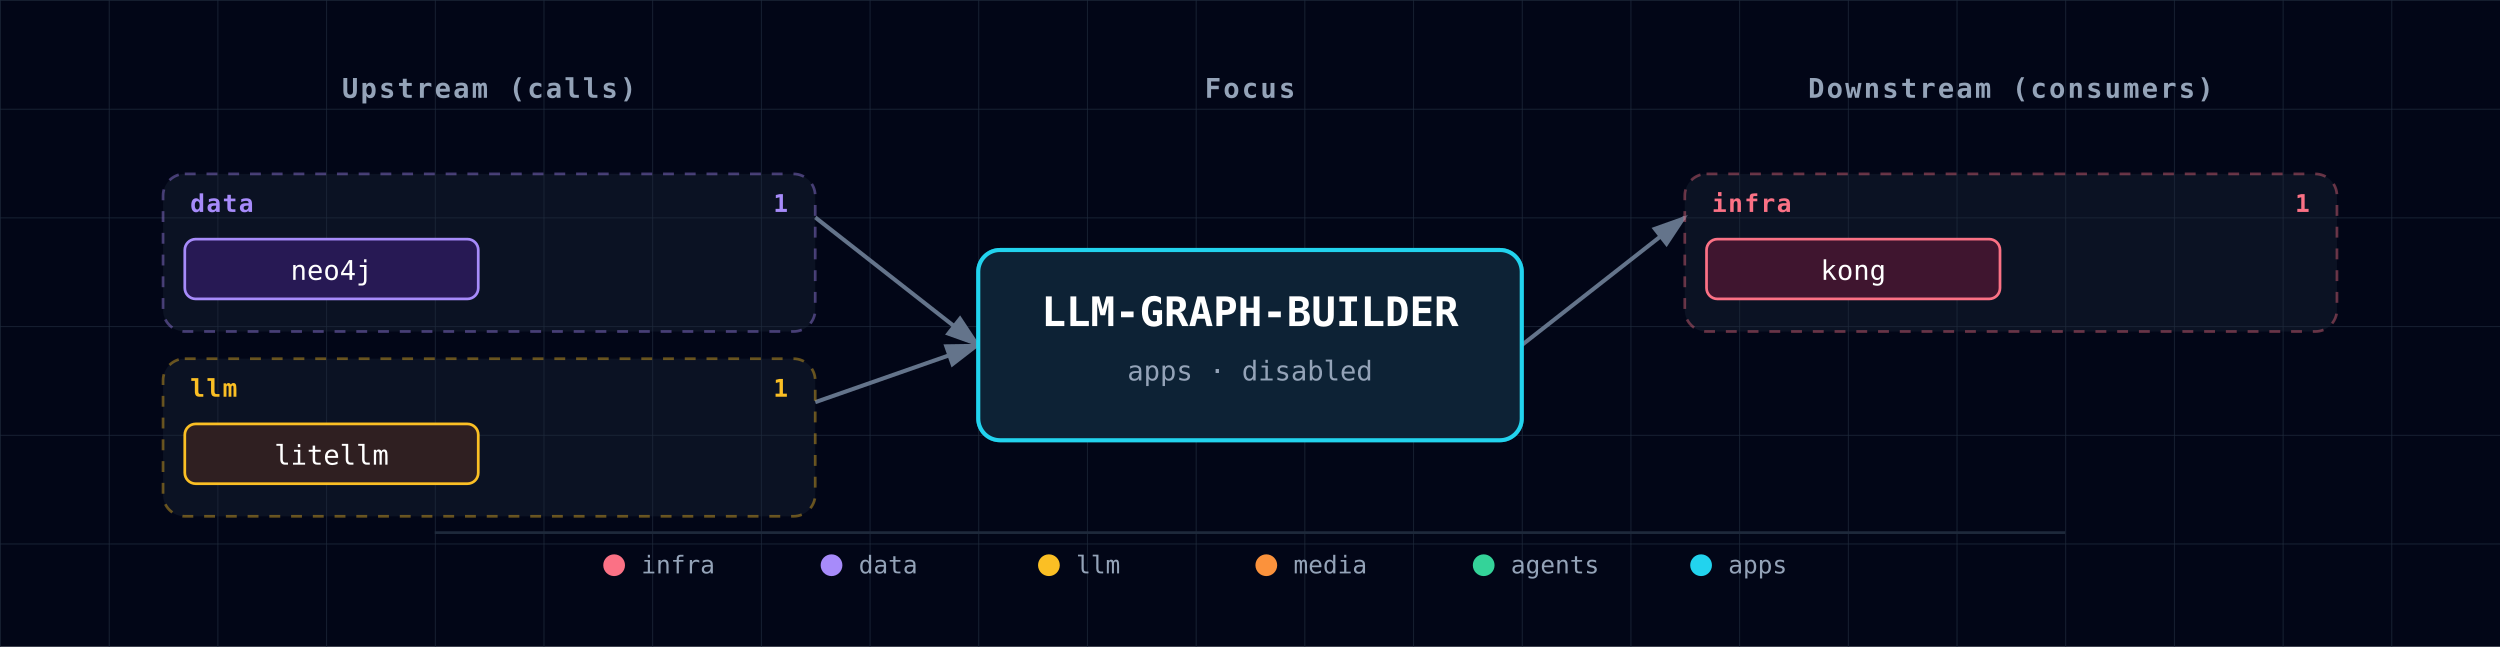
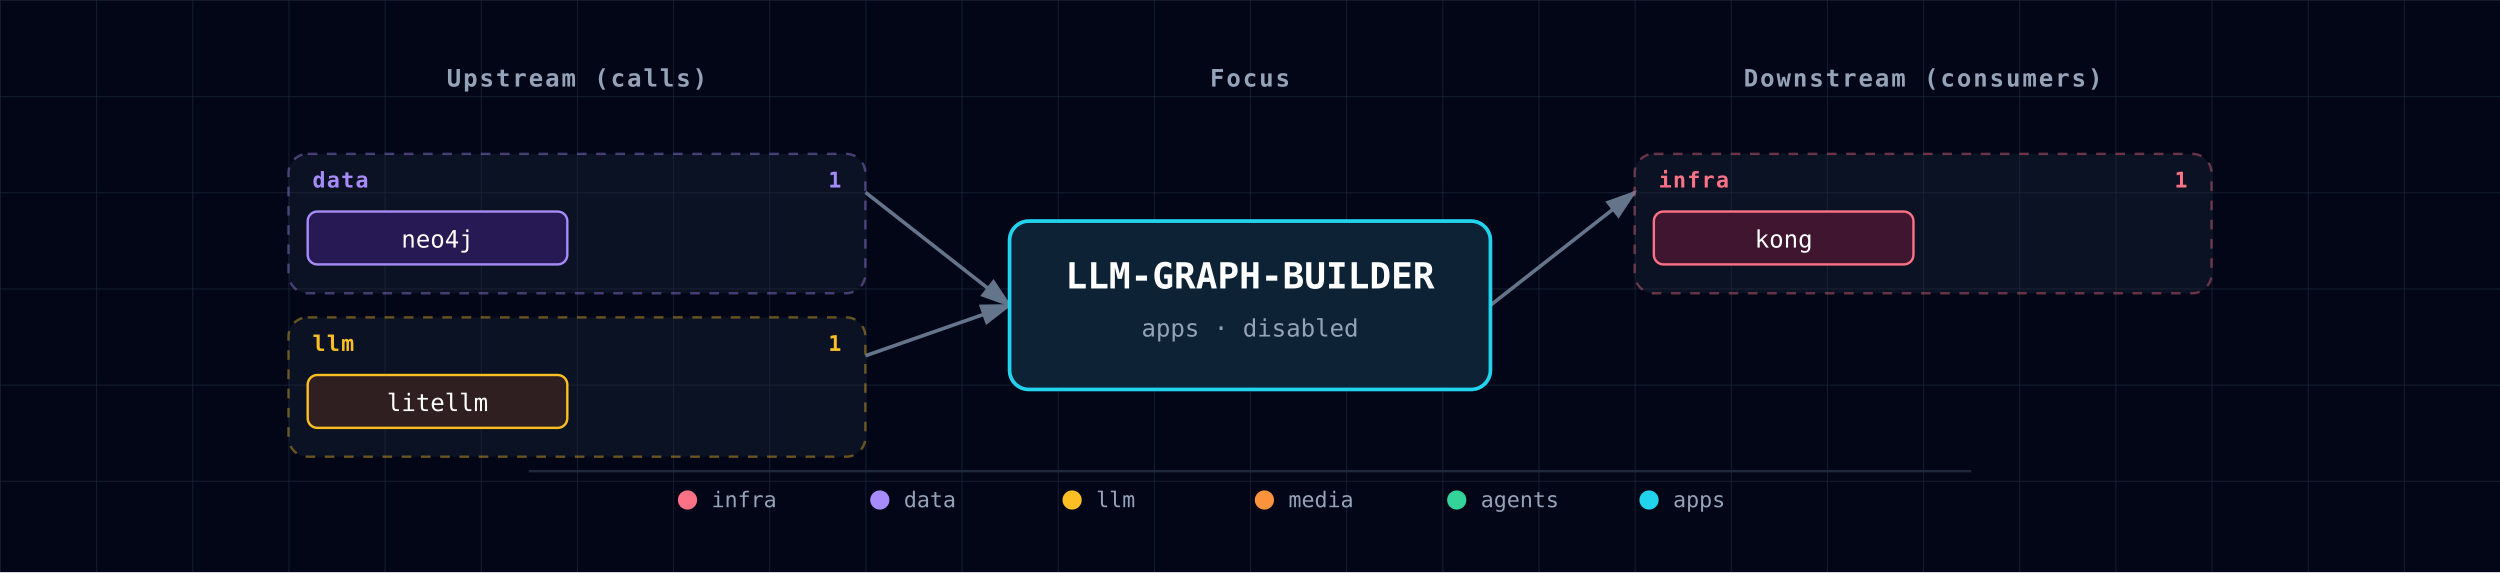
- <svg xmlns="http://www.w3.org/2000/svg" viewBox="0 0 920 238" font-family="'JetBrains Mono', 'Fira Code', Menlo, Consolas, monospace">
+ <svg xmlns="http://www.w3.org/2000/svg" viewBox="0 0 1040 238" font-family="'JetBrains Mono', 'Fira Code', Menlo, Consolas, monospace">
  <defs>
    <pattern id="grid" width="40" height="40" patternUnits="userSpaceOnUse">
      <path d="M 40 0 L 0 0 0 40" fill="none" stroke="#1e293b" stroke-width="0.5" />
    </pattern>
    <marker id="arrowhead" markerWidth="9" markerHeight="6" refX="8" refY="3" orient="auto">
      <polygon points="0 0, 9 3, 0 6" fill="#64748b" />
    </marker>
    <filter id="focus-glow" x="-50%" y="-50%" width="200%" height="200%">
      <feGaussianBlur in="SourceAlpha" stdDeviation="6" />
      <feFlood flood-color="#22d3ee" flood-opacity="0.6" />
      <feComposite in2="SourceAlpha" operator="in" />
      <feMerge>
        <feMergeNode />
        <feMergeNode in="SourceGraphic" />
      </feMerge>
    </filter>
  </defs>
-   <rect width="920" height="238" fill="#020617" />
-   <rect width="920" height="238" fill="url(#grid)" />
-   <text x="180" y="36" fill="#94a3b8" font-size="10" font-weight="600" text-anchor="middle" letter-spacing="0.08em">Upstream (calls)</text>
-   <text x="460" y="36" fill="#94a3b8" font-size="10" font-weight="600" text-anchor="middle" letter-spacing="0.08em">Focus</text>
-   <text x="740" y="36" fill="#94a3b8" font-size="10" font-weight="600" text-anchor="middle" letter-spacing="0.08em">Downstream (consumers)</text>
-   <line x1="300" y1="80" x2="360" y2="127" stroke="#64748b" stroke-width="1.5" marker-end="url(#arrowhead)" />
-   <line x1="300" y1="148" x2="360" y2="127" stroke="#64748b" stroke-width="1.5" marker-end="url(#arrowhead)" />
-   <line x1="560" y1="127" x2="620" y2="80" stroke="#64748b" stroke-width="1.5" marker-end="url(#arrowhead)" />
+   <rect width="1040" height="238" fill="#020617" />
+   <rect width="1040" height="238" fill="url(#grid)" />
+   <text x="240" y="36" fill="#94a3b8" font-size="10" font-weight="600" text-anchor="middle" letter-spacing="0.08em">Upstream (calls)</text>
+   <text x="520" y="36" fill="#94a3b8" font-size="10" font-weight="600" text-anchor="middle" letter-spacing="0.08em">Focus</text>
+   <text x="800" y="36" fill="#94a3b8" font-size="10" font-weight="600" text-anchor="middle" letter-spacing="0.08em">Downstream (consumers)</text>
+   <line x1="360" y1="80" x2="420" y2="127" stroke="#64748b" stroke-width="1.5" marker-end="url(#arrowhead)" />
+   <line x1="360" y1="148" x2="420" y2="127" stroke="#64748b" stroke-width="1.5" marker-end="url(#arrowhead)" />
+   <line x1="620" y1="127" x2="680" y2="80" stroke="#64748b" stroke-width="1.5" marker-end="url(#arrowhead)" />
  <g>
    <g class="cluster">
-       <rect x="60" y="64" width="240" height="58" rx="8" fill="rgba(30,41,59,0.35)" stroke="#a78bfa" stroke-width="1" stroke-dasharray="4,4" stroke-opacity="0.4" />
-       <text x="70" y="78" fill="#a78bfa" font-size="9" font-weight="700" text-anchor="start" style="letter-spacing:0.06em;text-transform:uppercase;">data</text>
-       <text x="290" y="78" fill="#a78bfa" font-size="9" font-weight="600" text-anchor="end">1</text>
+       <rect x="120" y="64" width="240" height="58" rx="8" fill="rgba(30,41,59,0.35)" stroke="#a78bfa" stroke-width="1" stroke-dasharray="4,4" stroke-opacity="0.4" />
+       <text x="130" y="78" fill="#a78bfa" font-size="9" font-weight="700" text-anchor="start" style="letter-spacing:0.06em;text-transform:uppercase;">data</text>
+       <text x="350" y="78" fill="#a78bfa" font-size="9" font-weight="600" text-anchor="end">1</text>
    </g>
    <g>
-       <rect x="68" y="88" width="108" height="22" rx="4" fill="#0f172a" />
-       <rect x="68" y="88" width="108" height="22" rx="4" fill="rgba(76, 29, 149, 0.4)" stroke="#a78bfa" stroke-width="1" />
-       <text x="122" y="103" fill="white" font-size="10" text-anchor="middle">neo4j</text>
+       <rect x="128" y="88" width="108" height="22" rx="4" fill="#0f172a" />
+       <rect x="128" y="88" width="108" height="22" rx="4" fill="rgba(76, 29, 149, 0.4)" stroke="#a78bfa" stroke-width="1" />
+       <text x="182" y="103" fill="white" font-size="10" text-anchor="middle">neo4j</text>
    </g>
    <g class="cluster">
-       <rect x="60" y="132" width="240" height="58" rx="8" fill="rgba(30,41,59,0.35)" stroke="#fbbf24" stroke-width="1" stroke-dasharray="4,4" stroke-opacity="0.4" />
-       <text x="70" y="146" fill="#fbbf24" font-size="9" font-weight="700" text-anchor="start" style="letter-spacing:0.06em;text-transform:uppercase;">llm</text>
-       <text x="290" y="146" fill="#fbbf24" font-size="9" font-weight="600" text-anchor="end">1</text>
+       <rect x="120" y="132" width="240" height="58" rx="8" fill="rgba(30,41,59,0.35)" stroke="#fbbf24" stroke-width="1" stroke-dasharray="4,4" stroke-opacity="0.4" />
+       <text x="130" y="146" fill="#fbbf24" font-size="9" font-weight="700" text-anchor="start" style="letter-spacing:0.06em;text-transform:uppercase;">llm</text>
+       <text x="350" y="146" fill="#fbbf24" font-size="9" font-weight="600" text-anchor="end">1</text>
    </g>
    <g>
-       <rect x="68" y="156" width="108" height="22" rx="4" fill="#0f172a" />
-       <rect x="68" y="156" width="108" height="22" rx="4" fill="rgba(120, 53, 15, 0.3)" stroke="#fbbf24" stroke-width="1" />
-       <text x="122" y="171" fill="white" font-size="10" text-anchor="middle">litellm</text>
+       <rect x="128" y="156" width="108" height="22" rx="4" fill="#0f172a" />
+       <rect x="128" y="156" width="108" height="22" rx="4" fill="rgba(120, 53, 15, 0.3)" stroke="#fbbf24" stroke-width="1" />
+       <text x="182" y="171" fill="white" font-size="10" text-anchor="middle">litellm</text>
    </g>
  </g>
  <g>
    <g class="cluster">
-       <rect x="620" y="64" width="240" height="58" rx="8" fill="rgba(30,41,59,0.35)" stroke="#fb7185" stroke-width="1" stroke-dasharray="4,4" stroke-opacity="0.4" />
-       <text x="630" y="78" fill="#fb7185" font-size="9" font-weight="700" text-anchor="start" style="letter-spacing:0.06em;text-transform:uppercase;">infra</text>
-       <text x="850" y="78" fill="#fb7185" font-size="9" font-weight="600" text-anchor="end">1</text>
+       <rect x="680" y="64" width="240" height="58" rx="8" fill="rgba(30,41,59,0.35)" stroke="#fb7185" stroke-width="1" stroke-dasharray="4,4" stroke-opacity="0.4" />
+       <text x="690" y="78" fill="#fb7185" font-size="9" font-weight="700" text-anchor="start" style="letter-spacing:0.06em;text-transform:uppercase;">infra</text>
+       <text x="910" y="78" fill="#fb7185" font-size="9" font-weight="600" text-anchor="end">1</text>
    </g>
    <g>
-       <rect x="628" y="88" width="108" height="22" rx="4" fill="#0f172a" />
-       <rect x="628" y="88" width="108" height="22" rx="4" fill="rgba(136, 19, 55, 0.4)" stroke="#fb7185" stroke-width="1" />
-       <text x="682" y="103" fill="white" font-size="10" text-anchor="middle">kong</text>
+       <rect x="688" y="88" width="108" height="22" rx="4" fill="#0f172a" />
+       <rect x="688" y="88" width="108" height="22" rx="4" fill="rgba(136, 19, 55, 0.4)" stroke="#fb7185" stroke-width="1" />
+       <text x="742" y="103" fill="white" font-size="10" text-anchor="middle">kong</text>
    </g>
  </g>
  <g class="focus" filter="url(#focus-glow)">
-     <rect x="360" y="92" width="200" height="70" rx="8" fill="#0f172a" />
-     <rect x="360" y="92" width="200" height="70" rx="8" fill="rgba(8, 51, 68, 0.4)" stroke="#22d3ee" stroke-width="1.5" />
-     <text x="460" y="120" fill="white" font-size="15" font-weight="700" text-anchor="middle">LLM-GRAPH-BUILDER</text>
-     <text x="460" y="140" fill="#94a3b8" font-size="10" text-anchor="middle">apps · disabled</text>
+     <rect x="420" y="92" width="200" height="70" rx="8" fill="#0f172a" />
+     <rect x="420" y="92" width="200" height="70" rx="8" fill="rgba(8, 51, 68, 0.4)" stroke="#22d3ee" stroke-width="1.5" />
+     <text x="520" y="120" fill="white" font-size="15" font-weight="700" text-anchor="middle">LLM-GRAPH-BUILDER</text>
+     <text x="520" y="140" fill="#94a3b8" font-size="10" text-anchor="middle">apps · disabled</text>
  </g>
  <g class="legend">
-     <line x1="160" y1="196" x2="760" y2="196" stroke="#1e293b" stroke-width="1" />
-     <circle cx="226" cy="208" r="4" fill="#fb7185" />
-     <text x="236" y="211" fill="#94a3b8" font-size="9" font-weight="400" text-anchor="start">infra</text>
-     <circle cx="306" cy="208" r="4" fill="#a78bfa" />
-     <text x="316" y="211" fill="#94a3b8" font-size="9" font-weight="400" text-anchor="start">data</text>
-     <circle cx="386" cy="208" r="4" fill="#fbbf24" />
-     <text x="396" y="211" fill="#94a3b8" font-size="9" font-weight="400" text-anchor="start">llm</text>
-     <circle cx="466" cy="208" r="4" fill="#fb923c" />
-     <text x="476" y="211" fill="#94a3b8" font-size="9" font-weight="400" text-anchor="start">media</text>
-     <circle cx="546" cy="208" r="4" fill="#34d399" />
-     <text x="556" y="211" fill="#94a3b8" font-size="9" font-weight="400" text-anchor="start">agents</text>
-     <circle cx="626" cy="208" r="4" fill="#22d3ee" />
-     <text x="636" y="211" fill="#94a3b8" font-size="9" font-weight="400" text-anchor="start">apps</text>
+     <line x1="220" y1="196" x2="820" y2="196" stroke="#1e293b" stroke-width="1" />
+     <circle cx="286" cy="208" r="4" fill="#fb7185" />
+     <text x="296" y="211" fill="#94a3b8" font-size="9" font-weight="400" text-anchor="start">infra</text>
+     <circle cx="366" cy="208" r="4" fill="#a78bfa" />
+     <text x="376" y="211" fill="#94a3b8" font-size="9" font-weight="400" text-anchor="start">data</text>
+     <circle cx="446" cy="208" r="4" fill="#fbbf24" />
+     <text x="456" y="211" fill="#94a3b8" font-size="9" font-weight="400" text-anchor="start">llm</text>
+     <circle cx="526" cy="208" r="4" fill="#fb923c" />
+     <text x="536" y="211" fill="#94a3b8" font-size="9" font-weight="400" text-anchor="start">media</text>
+     <circle cx="606" cy="208" r="4" fill="#34d399" />
+     <text x="616" y="211" fill="#94a3b8" font-size="9" font-weight="400" text-anchor="start">agents</text>
+     <circle cx="686" cy="208" r="4" fill="#22d3ee" />
+     <text x="696" y="211" fill="#94a3b8" font-size="9" font-weight="400" text-anchor="start">apps</text>
  </g>
</svg>
